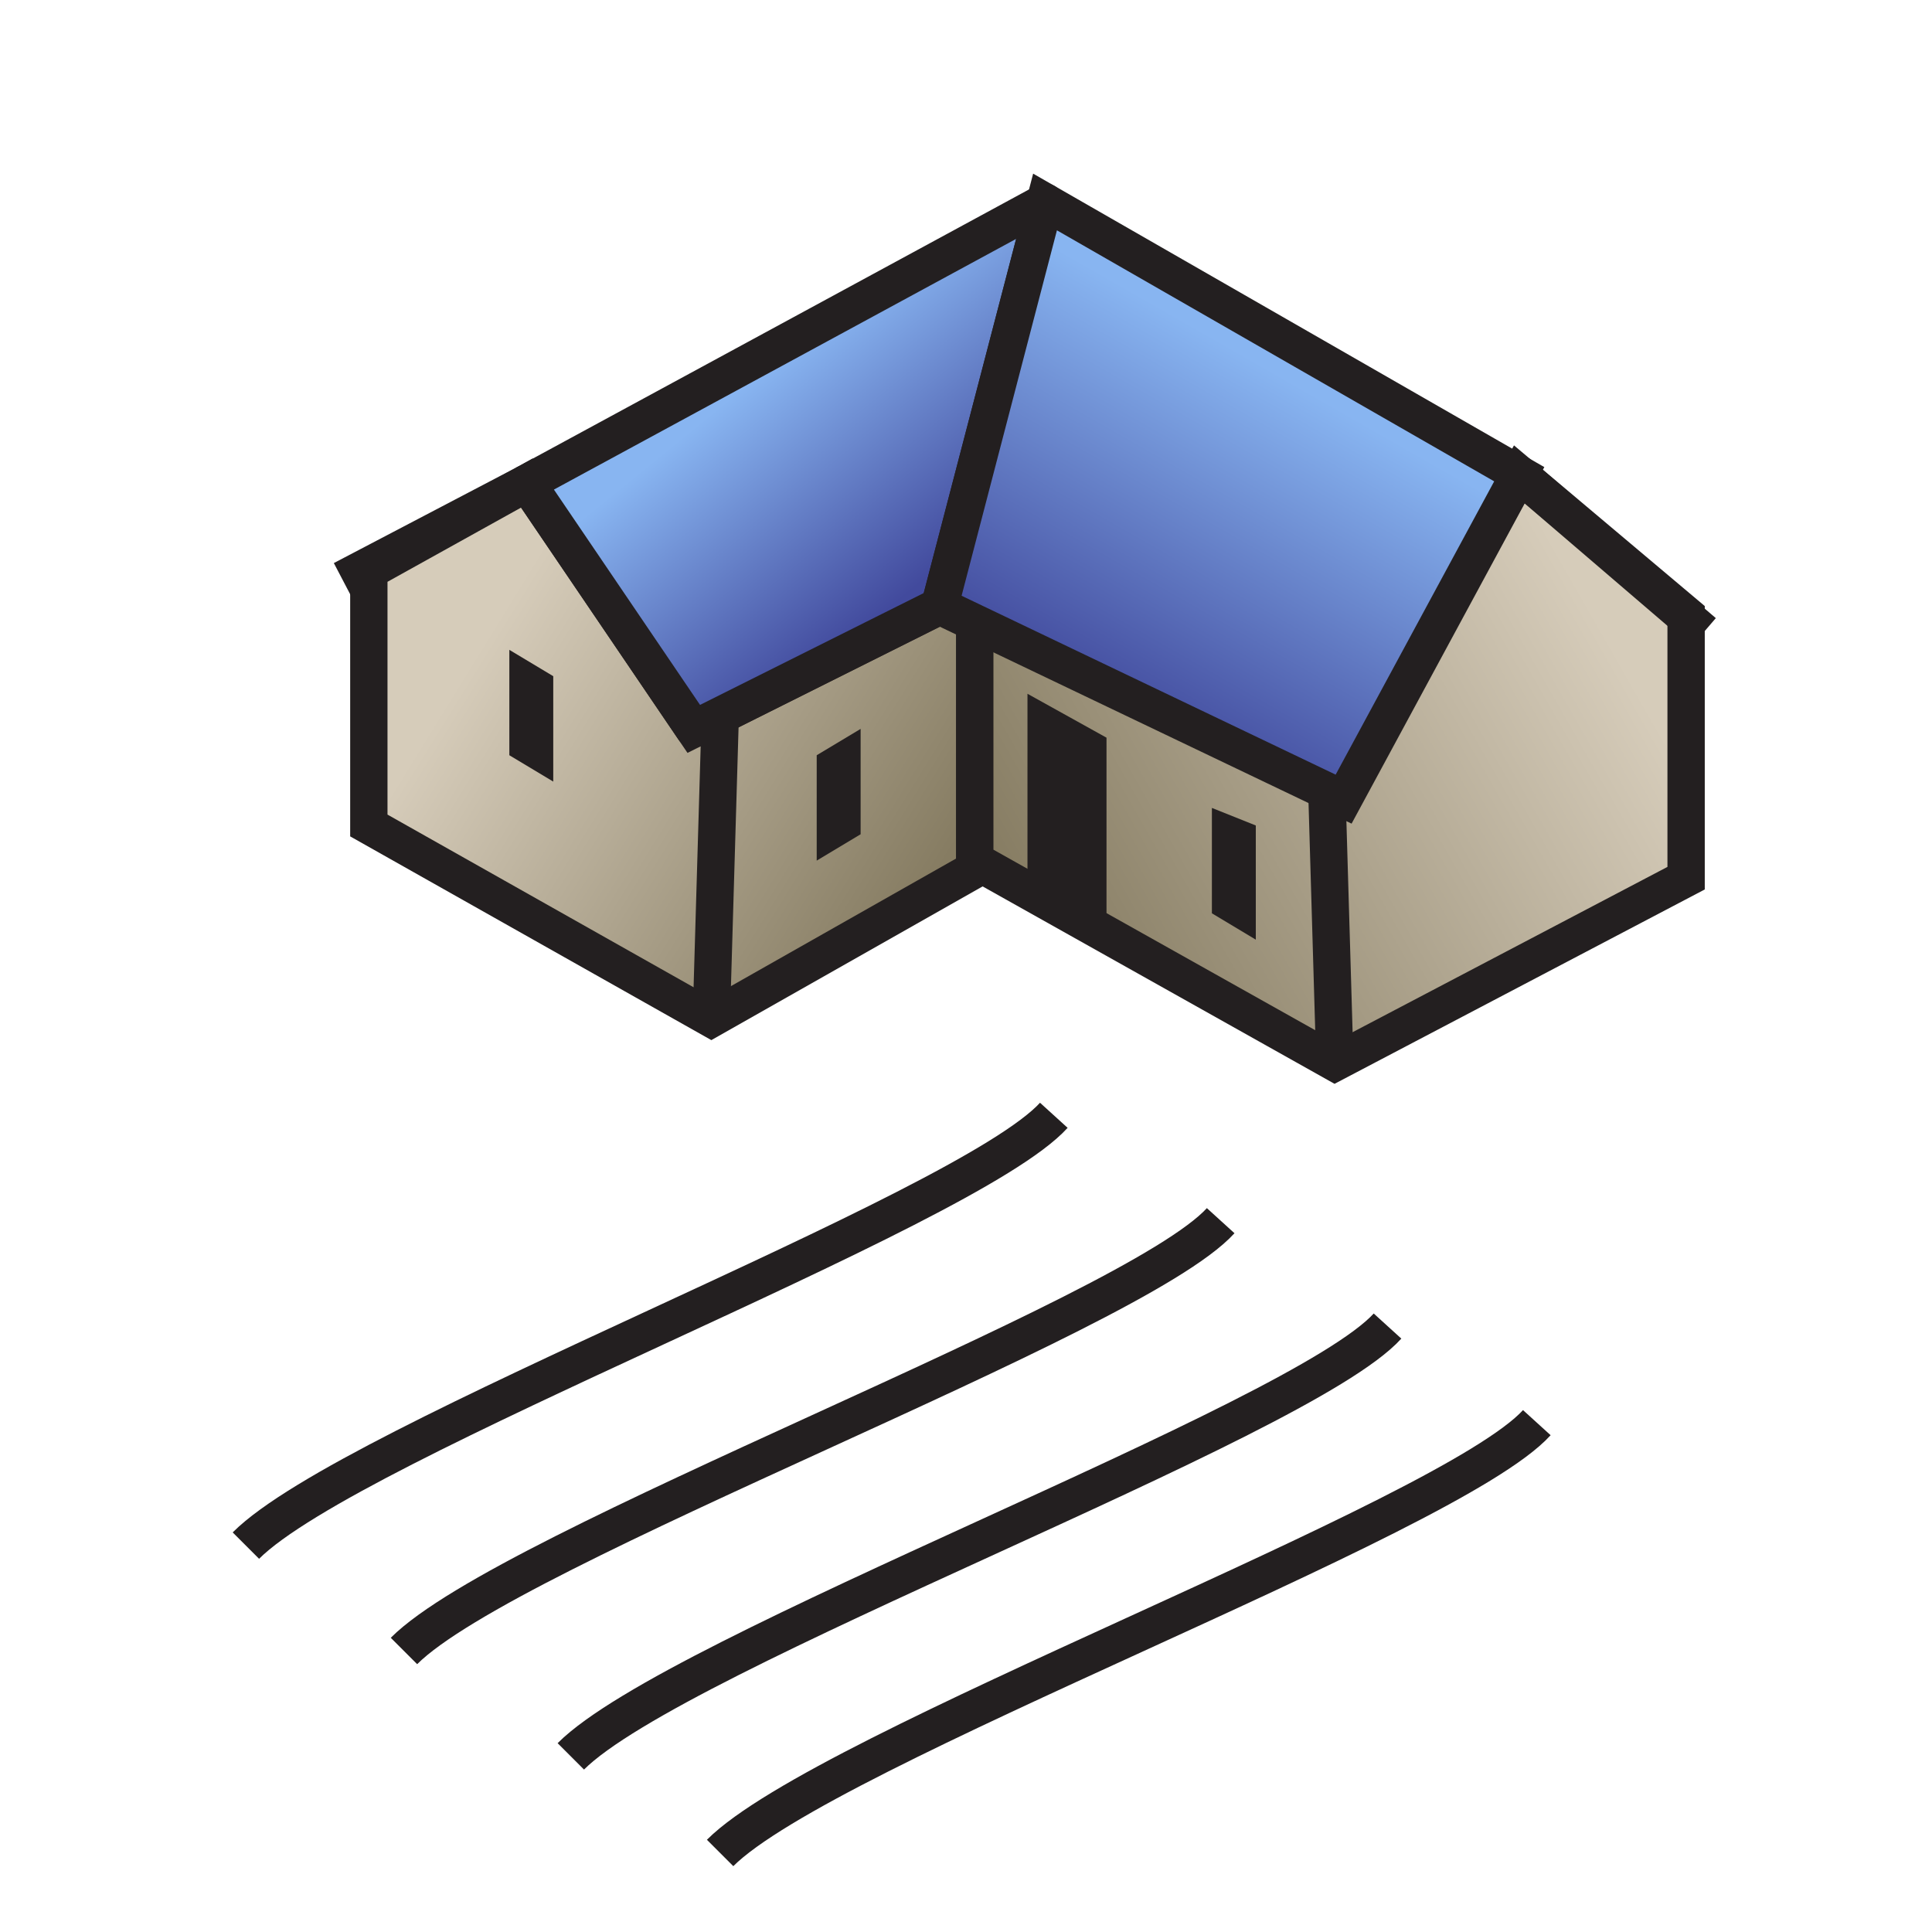
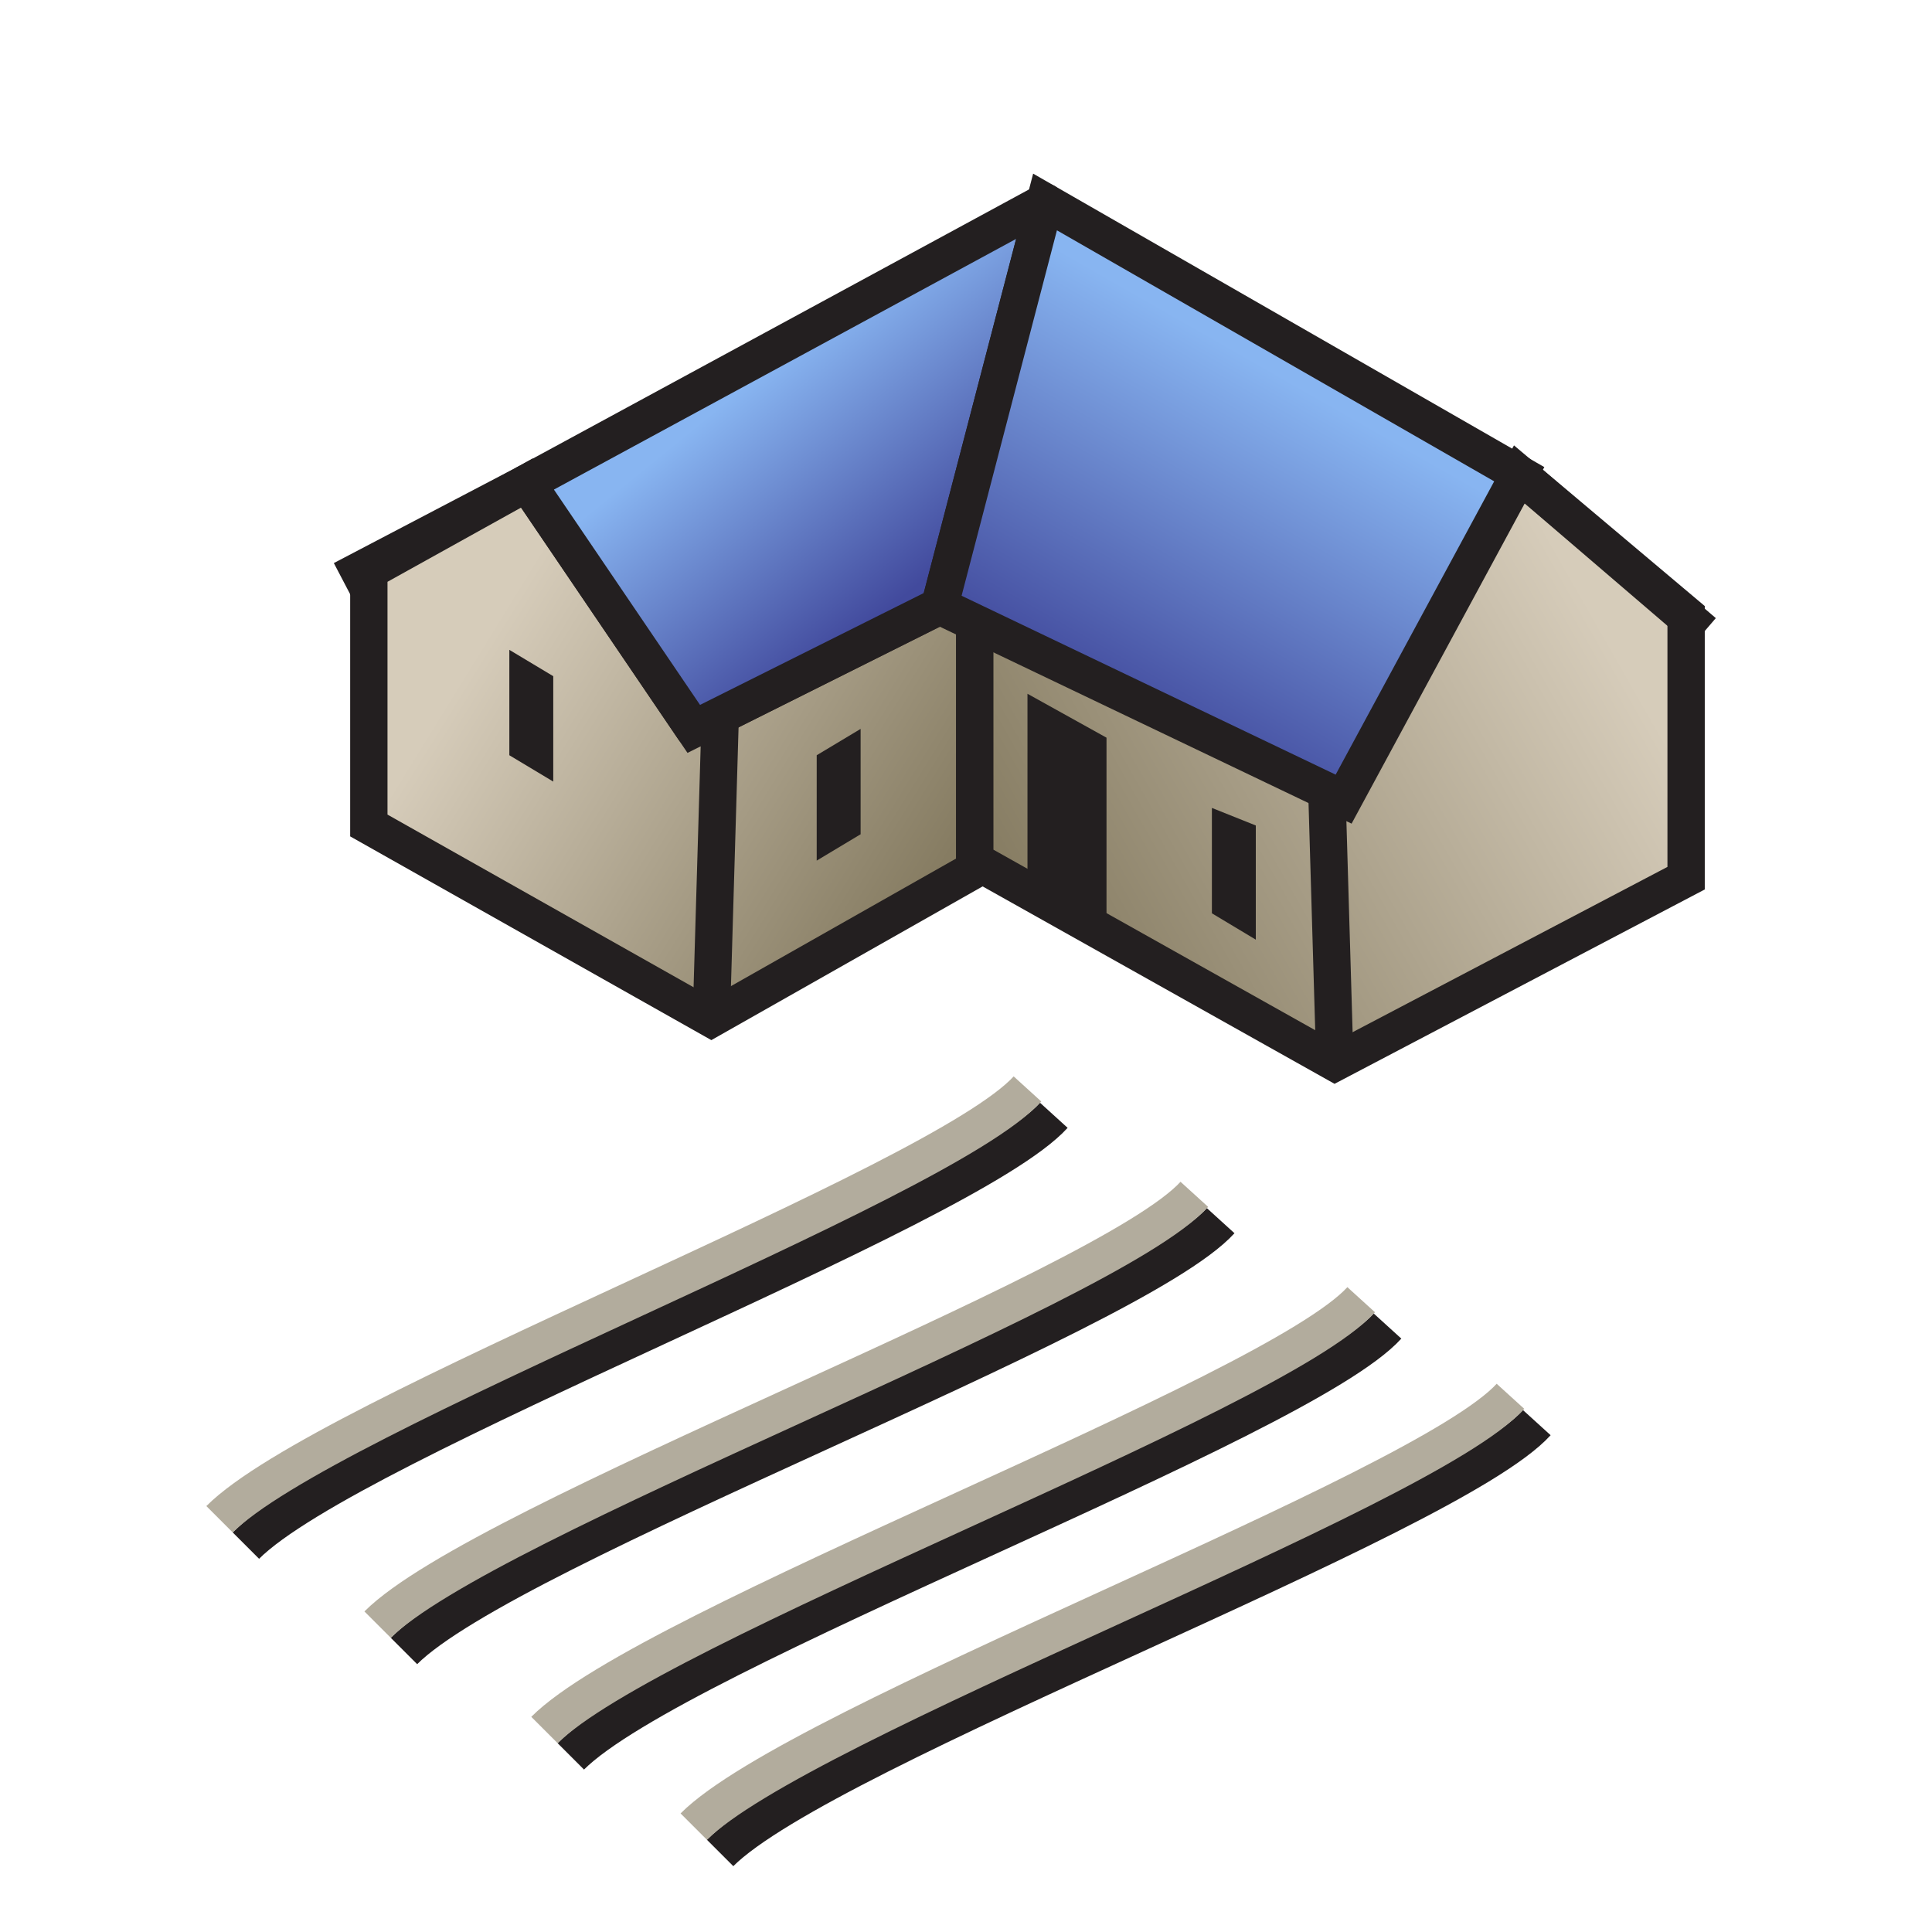
<svg xmlns="http://www.w3.org/2000/svg" version="1.1" id="Calque_1" x="0px" y="0px" viewBox="0 0 22 22" style="enable-background:new 0 0 22 22;" xml:space="preserve">
  <style type="text/css">
	.st0{fill:url(#SVGID_1_);stroke:#231F20;stroke-width:0.425;stroke-miterlimit:10;}
	.st1{fill:none;stroke:#231F20;stroke-width:0.425;stroke-miterlimit:10;}
	.st2{fill:#231F20;}
	.st3{fill:url(#SVGID_2_);stroke:#231F20;stroke-width:0.425;stroke-linecap:round;stroke-linejoin:round;}
	.st4{fill:url(#SVGID_3_);stroke:#231F20;stroke-width:0.425;stroke-miterlimit:10;}
	.st5{fill:url(#SVGID_4_);stroke:#231F20;stroke-width:0.425;stroke-linecap:round;}
	.st6{fill:none;stroke:#231F20;stroke-width:0.425;}
+ 	.st7{fill:none;stroke:#B2AC9D;stroke-width:0.425;}
</style>
  <g>
    <g>
-       <linearGradient id="SVGID_1_" gradientUnits="userSpaceOnUse" x1="5.752" y1="6.904" x2="10.678" y2="9.941">
+       <linearGradient id="SVGID_1_" gradientUnits="userSpaceOnUse" x1="5.763" y1="17.113" x2="10.689" y2="14.077" gradientTransform="matrix(1 0 0 -1 0 24)">
        <stop offset="0" style="stop-color:#D6CCBA" />
        <stop offset="1" style="stop-color:#867C62" />
      </linearGradient>
      <polygon class="st0" points="4.2,9.4 8.1,11.6 11.1,9.9 11.1,6.7 7.9,8.3 6,5.5 4.2,6.5   " />
      <line class="st1" x1="6" y1="5.5" x2="3.9" y2="6.6" />
      <line class="st1" x1="8.2" y1="8.2" x2="8.1" y2="11.6" />
    </g>
    <polygon class="st2" points="6.3,8.9 5.8,8.6 5.8,7.4 6.3,7.7  " />
    <polygon class="st2" points="9.3,9.8 9.8,9.5 9.8,8.3 9.3,8.6  " />
-     <linearGradient id="SVGID_2_" gradientUnits="userSpaceOnUse" x1="8.898" y1="4.059" x2="10.791" y2="6.387">
+     <linearGradient id="SVGID_2_" gradientUnits="userSpaceOnUse" x1="8.894" y1="19.938" x2="10.787" y2="17.609" gradientTransform="matrix(1 0 0 -1 0 24)">
      <stop offset="0" style="stop-color:#88B5F1" />
      <stop offset="1" style="stop-color:#424A9D" />
    </linearGradient>
    <polygon class="st3" points="6,5.5 7.9,8.3 10.7,6.9 11.9,2.3  " />
    <g>
-       <linearGradient id="SVGID_3_" gradientUnits="userSpaceOnUse" x1="-110.692" y1="6.699" x2="-104.3" y2="10.35" gradientTransform="matrix(-1 0 0 1 -92.6976 0)">
+       <linearGradient id="SVGID_3_" gradientUnits="userSpaceOnUse" x1="-486.704" y1="17.281" x2="-480.311" y2="13.63" gradientTransform="matrix(-1 0 0 -1 -468.6976 24)">
        <stop offset="0" style="stop-color:#D6CCBA" />
        <stop offset="1" style="stop-color:#867C62" />
      </linearGradient>
      <polygon class="st4" points="19.2,10 15.2,12.1 11.1,9.8 11.1,6.7 15.4,8.8 17.3,5.4 19.2,7   " />
      <polygon class="st2" points="14.3,10.7 13.8,10.4 13.8,9.2 14.3,9.4   " />
      <line class="st1" x1="17.3" y1="5.4" x2="19.4" y2="7.2" />
      <line class="st1" x1="15.1" y1="8.7" x2="15.2" y2="12.1" />
-       <linearGradient id="SVGID_4_" gradientUnits="userSpaceOnUse" x1="-107.119" y1="4.184" x2="-105.005" y2="7.885" gradientTransform="matrix(-1 0 0 1 -92.6976 0)">
+       <linearGradient id="SVGID_4_" gradientUnits="userSpaceOnUse" x1="-483.153" y1="19.797" x2="-481.039" y2="16.096" gradientTransform="matrix(-1 0 0 -1 -468.6976 24)">
        <stop offset="0" style="stop-color:#88B5F1" />
        <stop offset="1" style="stop-color:#424A9D" />
      </linearGradient>
      <polygon class="st5" points="17.3,5.4 15.3,9.1 10.7,6.9 11.9,2.3   " />
    </g>
    <polygon class="st2" points="12.6,10.7 11.7,10.2 11.7,7.9 12.6,8.4  " />
  </g>
  <path class="st6" d="M2.8,17.6C4,16.4,11,13.8,12,12.7" />
  <path class="st6" d="M4.6,18.8c1.2-1.2,8.3-3.8,9.3-4.9" />
  <path class="st6" d="M6.5,20c1.2-1.2,8.3-3.8,9.3-4.9" />
  <path class="st6" d="M8.2,21.1c1.2-1.2,8.3-3.8,9.3-4.9" />
+   <path class="st7" d="M2.5,17.3c1.2-1.2,8.2-3.8,9.2-4.9" />
+   <path class="st7" d="M4.3,18.5c1.2-1.2,8.3-3.8,9.3-4.9" />
+   <path class="st7" d="M6.2,19.7c1.2-1.2,8.3-3.8,9.3-4.9" />
+   <path class="st7" d="M7.9,20.8c1.2-1.2,8.3-3.8,9.3-4.9" />
</svg>
